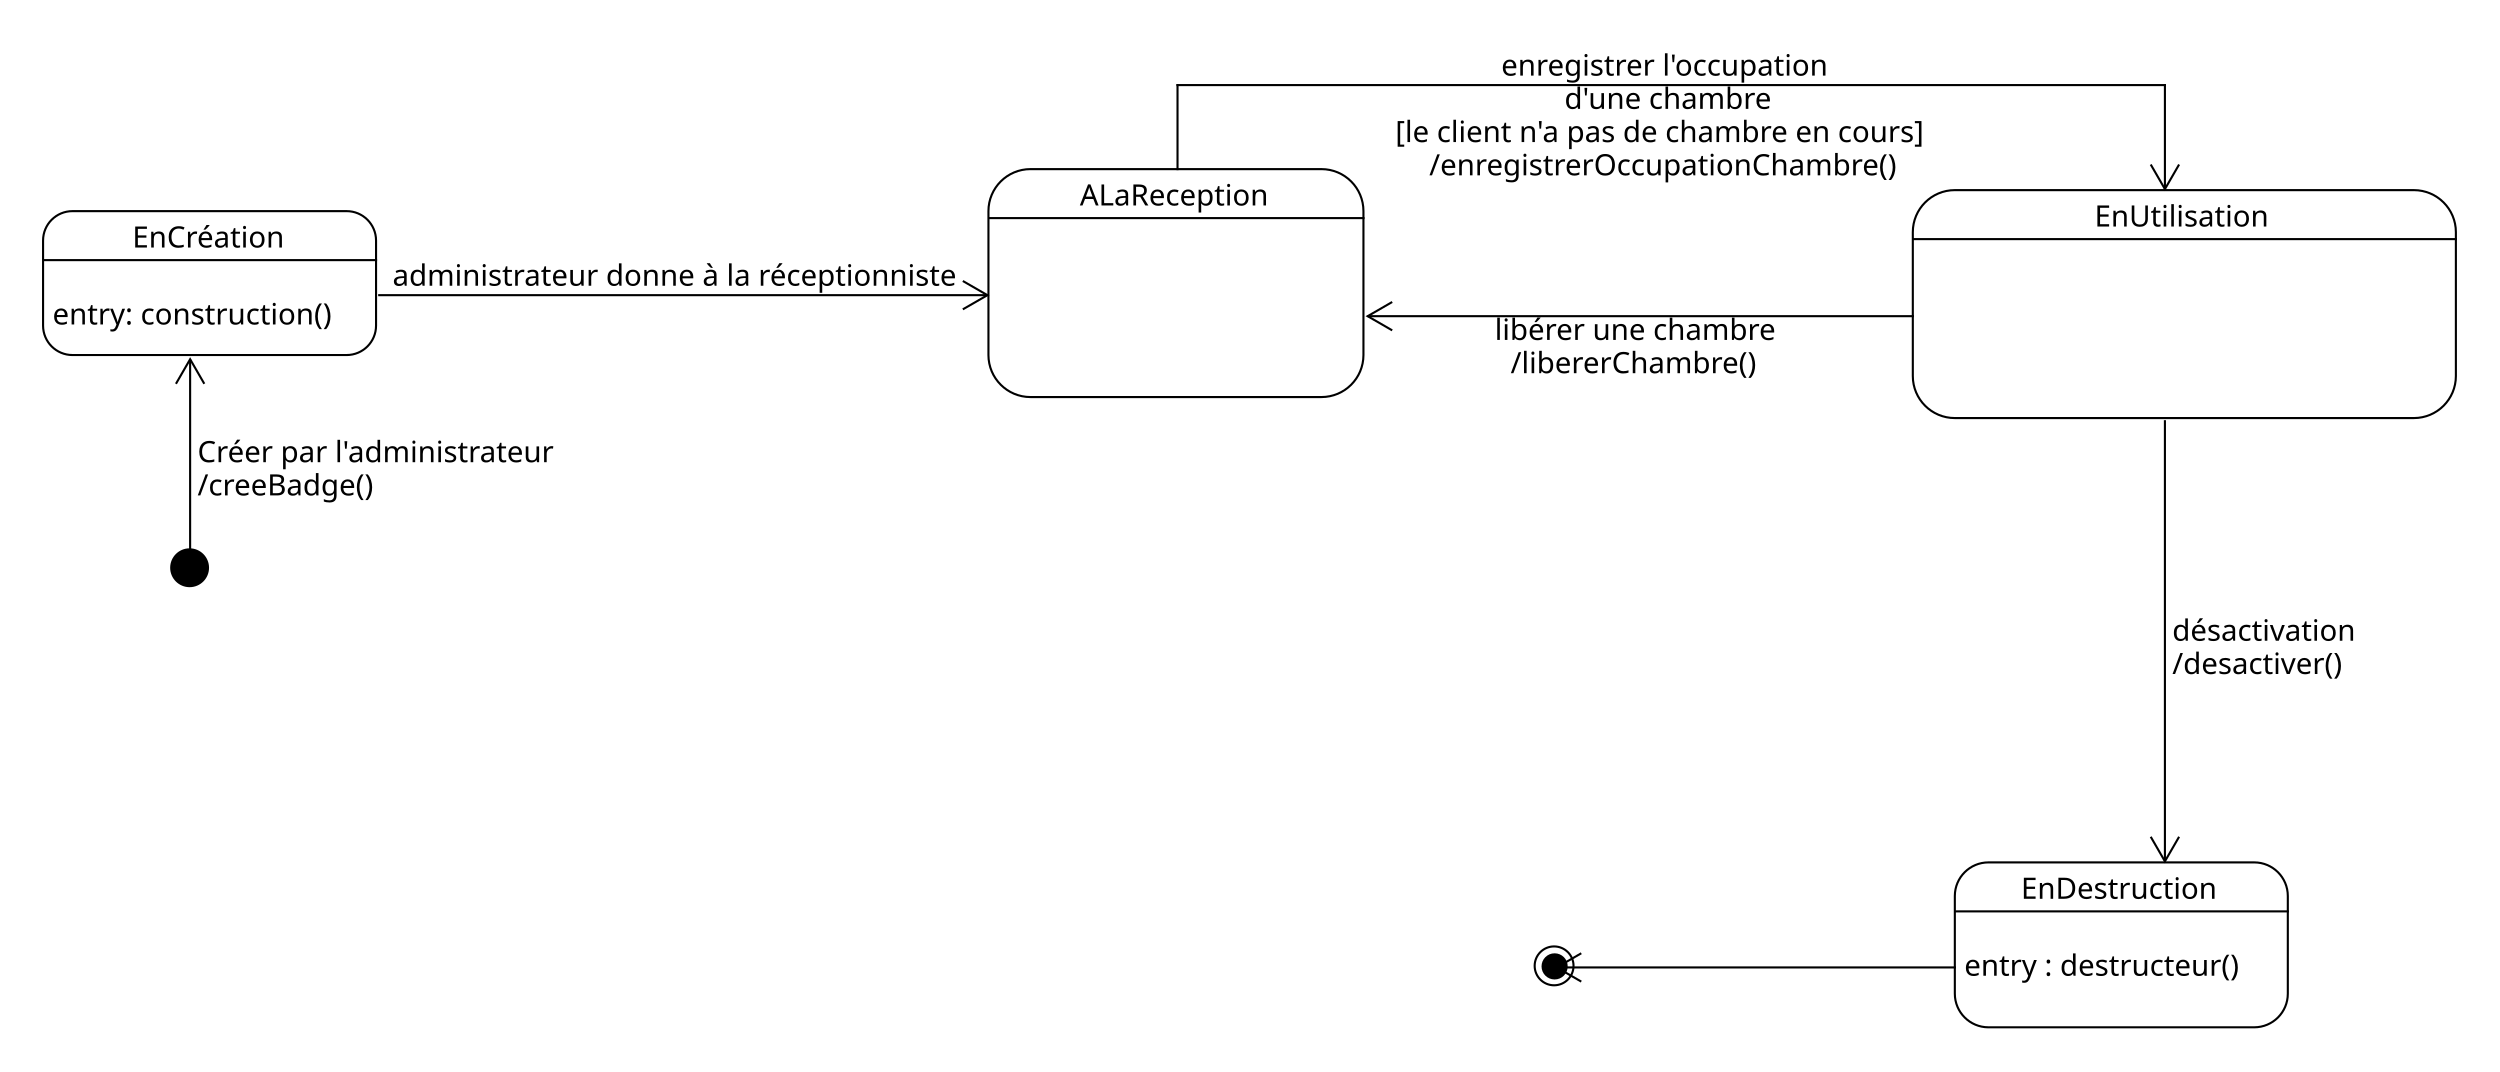
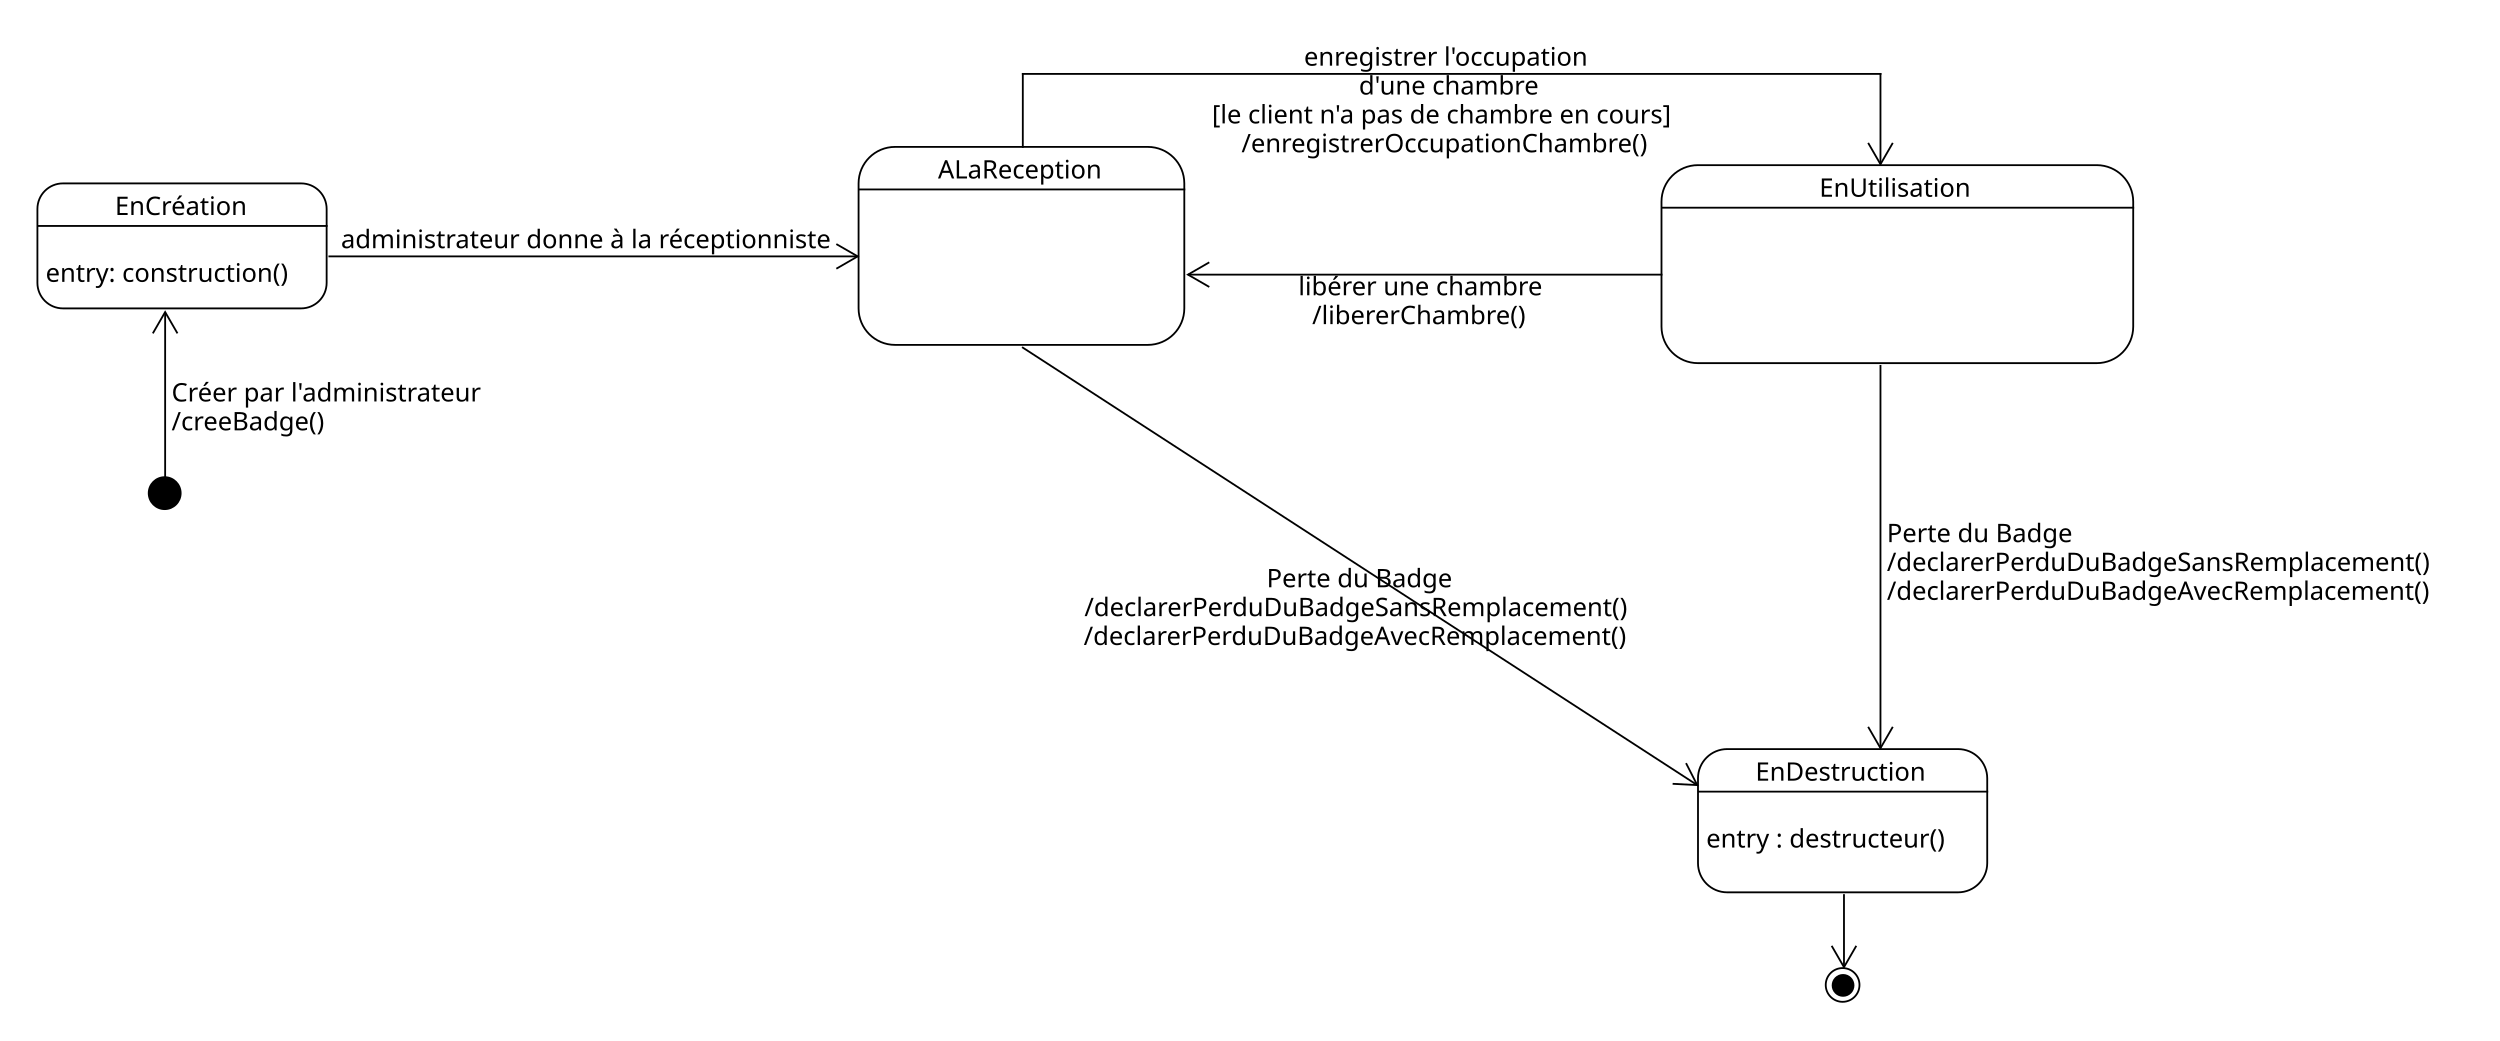
- <svg xmlns="http://www.w3.org/2000/svg" fill-opacity="1" color-rendering="auto" color-interpolation="auto" text-rendering="auto" stroke="black" stroke-linecap="square" width="1190" stroke-miterlimit="10" shape-rendering="auto" stroke-opacity="1" fill="black" stroke-dasharray="none" font-weight="normal" stroke-width="1" viewBox="0 150 1190 510" height="510" font-family="'Dialog'" font-style="normal" stroke-linejoin="miter" font-size="12px" stroke-dashoffset="0" image-rendering="auto">
+ <svg xmlns="http://www.w3.org/2000/svg" fill-opacity="1" color-rendering="auto" color-interpolation="auto" text-rendering="auto" stroke="black" stroke-linecap="square" width="1370" stroke-miterlimit="10" shape-rendering="auto" stroke-opacity="1" fill="black" stroke-dasharray="none" font-weight="normal" stroke-width="1" viewBox="0 150 1370 570" height="570" font-family="'Dialog'" font-style="normal" stroke-linejoin="miter" font-size="12px" stroke-dashoffset="0" image-rendering="auto">
  <defs id="genericDefs" />
  <g>
    <defs id="defs1">
      <clipPath clipPathUnits="userSpaceOnUse" id="clipPath1">
        <path d="M0 0 L2147483647 0 L2147483647 2147483647 L0 2147483647 L0 0 Z" />
      </clipPath>
      <clipPath clipPathUnits="userSpaceOnUse" id="clipPath2">
        <path d="M0 0 L0 80 L160 80 L160 0 Z" />
      </clipPath>
      <clipPath clipPathUnits="userSpaceOnUse" id="clipPath3">
        <path d="M0 0 L0 110 L260 110 L260 0 Z" />
      </clipPath>
      <clipPath clipPathUnits="userSpaceOnUse" id="clipPath4">
        <path d="M0 0 L0 110 L180 110 L180 0 Z" />
      </clipPath>
      <clipPath clipPathUnits="userSpaceOnUse" id="clipPath5">
        <path d="M0 0 L0 70 L160 70 L160 0 Z" />
      </clipPath>
      <clipPath clipPathUnits="userSpaceOnUse" id="clipPath6">
        <path d="M0 0 L0 20 L20 20 L20 0 Z" />
      </clipPath>
      <clipPath clipPathUnits="userSpaceOnUse" id="clipPath7">
+         <path d="M0 0 L0 270 L400 270 L400 0 Z" />
+       </clipPath>
+       <clipPath clipPathUnits="userSpaceOnUse" id="clipPath8">
        <path d="M0 0 L0 60 L290 60 L290 0 Z" />
      </clipPath>
-       <clipPath clipPathUnits="userSpaceOnUse" id="clipPath8">
+       <clipPath clipPathUnits="userSpaceOnUse" id="clipPath9">
        <path d="M0 0 L0 90 L500 90 L500 0 Z" />
      </clipPath>
-       <clipPath clipPathUnits="userSpaceOnUse" id="clipPath9">
-         <path d="M0 0 L0 30 L220 30 L220 0 Z" />
-       </clipPath>
      <clipPath clipPathUnits="userSpaceOnUse" id="clipPath10">
-         <path d="M0 0 L0 240 L120 240 L120 0 Z" />
+         <path d="M0 0 L0 70 L30 70 L30 0 Z" />
      </clipPath>
      <clipPath clipPathUnits="userSpaceOnUse" id="clipPath11">
+         <path d="M0 0 L0 240 L330 240 L330 0 Z" />
+       </clipPath>
+       <clipPath clipPathUnits="userSpaceOnUse" id="clipPath12">
        <path d="M0 0 L0 130 L200 130 L200 0 Z" />
      </clipPath>
-       <clipPath clipPathUnits="userSpaceOnUse" id="clipPath12">
+       <clipPath clipPathUnits="userSpaceOnUse" id="clipPath13">
        <path d="M0 0 L0 40 L320 40 L320 0 Z" />
      </clipPath>
    </defs>
    <g fill="rgb(255,255,255)" fill-opacity="0" transform="translate(930,560)" stroke-opacity="0" stroke="rgb(255,255,255)">
      <rect x="0.5" y="0.5" clip-path="url(#clipPath2)" width="158.5" rx="16" ry="16" height="78.5" stroke="none" />
    </g>
    <g transform="translate(930,560)">
      <rect x="0.5" y="0.5" clip-path="url(#clipPath2)" fill="none" width="158.5" rx="16" ry="16" height="78.5" />
      <text x="32" font-size="14px" y="17.817" clip-path="url(#clipPath2)" font-family="sans-serif" stroke="none" xml:space="preserve">EnDestruction</text>
      <path fill="none" d="M1 23.817 L159 23.817" clip-path="url(#clipPath2)" />
      <text x="5" font-size="14px" y="54.452" clip-path="url(#clipPath2)" font-family="sans-serif" stroke="none" xml:space="preserve">entry : destructeur()</text>
    </g>
    <g fill="rgb(255,255,255)" fill-opacity="0" transform="translate(910,240)" stroke-opacity="0" stroke="rgb(255,255,255)">
      <rect x="0.5" y="0.5" clip-path="url(#clipPath3)" width="258.5" rx="20" ry="20" height="108.5" stroke="none" />
    </g>
    <g transform="translate(910,240)">
      <rect x="0.5" y="0.5" clip-path="url(#clipPath3)" fill="none" width="258.5" rx="20" ry="20" height="108.5" />
      <text x="87" font-size="14px" y="17.817" clip-path="url(#clipPath3)" font-family="sans-serif" stroke="none" xml:space="preserve">EnUtilisation</text>
      <path fill="none" d="M1 23.817 L259 23.817" clip-path="url(#clipPath3)" />
    </g>
    <g fill="rgb(255,255,255)" fill-opacity="0" transform="translate(470,230)" stroke-opacity="0" stroke="rgb(255,255,255)">
      <rect x="0.5" y="0.5" clip-path="url(#clipPath4)" width="178.5" rx="20" ry="20" height="108.5" stroke="none" />
    </g>
    <g transform="translate(470,230)">
      <rect x="0.5" y="0.5" clip-path="url(#clipPath4)" fill="none" width="178.5" rx="20" ry="20" height="108.5" />
      <text x="44" font-size="14px" y="17.817" clip-path="url(#clipPath4)" font-family="sans-serif" stroke="none" xml:space="preserve">ALaReception</text>
      <path fill="none" d="M1 23.817 L179 23.817" clip-path="url(#clipPath4)" />
    </g>
    <g fill="rgb(255,255,255)" fill-opacity="0" transform="translate(20,250)" stroke-opacity="0" stroke="rgb(255,255,255)">
      <rect x="0.5" y="0.5" clip-path="url(#clipPath5)" width="158.5" rx="14" ry="14" height="68.5" stroke="none" />
    </g>
    <g transform="translate(20,250)">
      <rect x="0.5" y="0.5" clip-path="url(#clipPath5)" fill="none" width="158.5" rx="14" ry="14" height="68.5" />
      <text x="43" font-size="14px" y="17.817" clip-path="url(#clipPath5)" font-family="sans-serif" stroke="none" xml:space="preserve">EnCréation</text>
      <path fill="none" d="M1 23.817 L159 23.817" clip-path="url(#clipPath5)" />
      <text x="5" font-size="14px" y="54.452" clip-path="url(#clipPath5)" font-family="sans-serif" stroke="none" xml:space="preserve">entry: construction()</text>
    </g>
-     <g fill="rgb(255,255,255)" fill-opacity="0" transform="translate(730,600)" stroke-opacity="0" stroke="rgb(255,255,255)">
+     <g fill="rgb(255,255,255)" fill-opacity="0" transform="translate(1000,680)" stroke-opacity="0" stroke="rgb(255,255,255)">
      <circle r="9.25" clip-path="url(#clipPath6)" cx="9.75" cy="9.75" stroke="none" />
    </g>
-     <g transform="translate(730,600)">
+     <g transform="translate(1000,680)">
      <circle fill="none" r="9.25" clip-path="url(#clipPath6)" cx="9.75" cy="9.75" />
      <circle r="6.227" clip-path="url(#clipPath6)" cx="10" cy="10" stroke="none" />
    </g>
-     <g fill="rgb(255,255,255)" fill-opacity="0" transform="translate(730,600)" stroke-opacity="0" stroke="rgb(255,255,255)">
+     <g fill="rgb(255,255,255)" fill-opacity="0" transform="translate(1000,680)" stroke-opacity="0" stroke="rgb(255,255,255)">
      <circle fill="none" r="6.227" clip-path="url(#clipPath6)" cx="10" cy="10" />
    </g>
    <g transform="translate(80,410)">
      <circle r="8.75" clip-path="url(#clipPath6)" cx="10.25" cy="10.25" stroke="none" />
      <circle fill="none" r="8.75" clip-path="url(#clipPath6)" cx="10.25" cy="10.25" />
    </g>
+     <g transform="translate(550,330)">
+       <path fill="none" d="M10.5 10.5 L379.661 249.956" clip-path="url(#clipPath7)" />
+       <path fill="none" d="M367.098 249.554 L380.08 250.228 L374.173 238.648" clip-path="url(#clipPath7)" />
+       <text x="144.106" font-size="14px" y="141.817" clip-path="url(#clipPath7)" font-family="sans-serif" stroke="none" xml:space="preserve">Perte du Badge</text>
+       <text x="44.247" font-size="14px" y="157.635" clip-path="url(#clipPath7)" font-family="sans-serif" stroke="none" xml:space="preserve">/declarerPerduDuBadgeSansRemplacement()</text>
+       <text x="43.857" font-size="14px" y="173.452" clip-path="url(#clipPath7)" font-family="sans-serif" stroke="none" xml:space="preserve">/declarerPerduDuBadgeAvecRemplacement()</text>
+     </g>
    <g transform="translate(640,280)">
-       <path fill="none" d="M270.5 20.5 L11.5 20.5" clip-path="url(#clipPath7)" />
-       <path fill="none" d="M22.258 14 L11 20.5 L22.258 27" clip-path="url(#clipPath7)" />
-       <text x="71.501" font-size="14px" y="31.817" clip-path="url(#clipPath7)" font-family="sans-serif" stroke="none" xml:space="preserve">libérer une chambre</text>
-       <text x="79.037" font-size="14px" y="47.635" clip-path="url(#clipPath7)" font-family="sans-serif" stroke="none" xml:space="preserve">/libererChambre()</text>
+       <path fill="none" d="M270.5 20.5 L11.5 20.5" clip-path="url(#clipPath8)" />
+       <path fill="none" d="M22.258 14 L11 20.5 L22.258 27" clip-path="url(#clipPath8)" />
+       <text x="71.501" font-size="14px" y="31.817" clip-path="url(#clipPath8)" font-family="sans-serif" stroke="none" xml:space="preserve">libérer une chambre</text>
+       <text x="79.037" font-size="14px" y="47.635" clip-path="url(#clipPath8)" font-family="sans-serif" stroke="none" xml:space="preserve">/libererChambre()</text>
    </g>
    <g transform="translate(550,170)">
-       <path fill="none" d="M10.5 60.5 L10.5 20.5" clip-path="url(#clipPath8)" />
-       <path fill="none" d="M10.5 20.5 L480.5 20.5" clip-path="url(#clipPath8)" />
-       <path fill="none" d="M480.5 20.5 L480.5 69.5" clip-path="url(#clipPath8)" />
-       <path fill="none" d="M474 58.742 L480.5 70 L487 58.742" clip-path="url(#clipPath8)" />
-       <text x="164.575" font-size="14px" y="16" clip-path="url(#clipPath8)" font-family="sans-serif" stroke="none" xml:space="preserve">enregistrer l'occupation</text>
-       <text x="194.688" font-size="14px" y="31.817" clip-path="url(#clipPath8)" font-family="sans-serif" stroke="none" xml:space="preserve">d'une chambre</text>
-       <text x="114.16" font-size="14px" y="47.635" clip-path="url(#clipPath8)" font-family="sans-serif" stroke="none" xml:space="preserve">[le client n'a pas de chambre en cours]</text>
-       <text x="130.296" font-size="14px" y="63.452" clip-path="url(#clipPath8)" font-family="sans-serif" stroke="none" xml:space="preserve">/enregistrerOccupationChambre()</text>
+       <path fill="none" d="M10.5 60.5 L10.5 20.5" clip-path="url(#clipPath9)" />
+       <path fill="none" d="M10.5 20.5 L480.5 20.5" clip-path="url(#clipPath9)" />
+       <path fill="none" d="M480.5 20.5 L480.5 69.5" clip-path="url(#clipPath9)" />
+       <path fill="none" d="M474 58.742 L480.5 70 L487 58.742" clip-path="url(#clipPath9)" />
+       <text x="164.575" font-size="14px" y="16" clip-path="url(#clipPath9)" font-family="sans-serif" stroke="none" xml:space="preserve">enregistrer l'occupation</text>
+       <text x="194.688" font-size="14px" y="31.817" clip-path="url(#clipPath9)" font-family="sans-serif" stroke="none" xml:space="preserve">d'une chambre</text>
+       <text x="114.16" font-size="14px" y="47.635" clip-path="url(#clipPath9)" font-family="sans-serif" stroke="none" xml:space="preserve">[le client n'a pas de chambre en cours]</text>
+       <text x="130.296" font-size="14px" y="63.452" clip-path="url(#clipPath9)" font-family="sans-serif" stroke="none" xml:space="preserve">/enregistrerOccupationChambre()</text>
    </g>
-     <g transform="translate(730,600)">
-       <path fill="none" d="M200.5 10.5 L11.5 10.5" clip-path="url(#clipPath9)" />
-       <path fill="none" d="M22.258 4 L11 10.5 L22.258 17" clip-path="url(#clipPath9)" />
+     <g transform="translate(1000,630)">
+       <path fill="none" d="M10.5 10.5 L10.5 49.5" clip-path="url(#clipPath10)" />
+       <path fill="none" d="M4 38.742 L10.5 50 L17 38.742" clip-path="url(#clipPath10)" />
    </g>
    <g transform="translate(1020,340)">
-       <path fill="none" d="M10.5 10.5 L10.5 219.5" clip-path="url(#clipPath10)" />
-       <path fill="none" d="M4 208.742 L10.5 220 L17 208.742" clip-path="url(#clipPath10)" />
-       <text x="14" font-size="14px" y="115" clip-path="url(#clipPath10)" font-family="sans-serif" stroke="none" xml:space="preserve">désactivation</text>
-       <text x="14" font-size="14px" y="130.817" clip-path="url(#clipPath10)" font-family="sans-serif" stroke="none" xml:space="preserve">/desactiver()</text>
+       <path fill="none" d="M10.5 10.5 L10.5 219.5" clip-path="url(#clipPath11)" />
+       <path fill="none" d="M4 208.742 L10.5 220 L17 208.742" clip-path="url(#clipPath11)" />
+       <text x="14" font-size="14px" y="107.091" clip-path="url(#clipPath11)" font-family="sans-serif" stroke="none" xml:space="preserve">Perte du Badge</text>
+       <text x="14" font-size="14px" y="122.909" clip-path="url(#clipPath11)" font-family="sans-serif" stroke="none" xml:space="preserve">/declarerPerduDuBadgeSansRemplacement()</text>
+       <text x="14" font-size="14px" y="138.726" clip-path="url(#clipPath11)" font-family="sans-serif" stroke="none" xml:space="preserve">/declarerPerduDuBadgeAvecRemplacement()</text>
    </g>
    <g transform="translate(80,310)">
-       <path fill="none" d="M10.5 110.5 L10.5 11.5" clip-path="url(#clipPath11)" />
-       <path fill="none" d="M17 22.258 L10.5 11 L4 22.258" clip-path="url(#clipPath11)" />
-       <text x="14" font-size="14px" y="60" clip-path="url(#clipPath11)" font-family="sans-serif" stroke="none" xml:space="preserve">Créer par l'administrateur</text>
-       <text x="14" font-size="14px" y="75.817" clip-path="url(#clipPath11)" font-family="sans-serif" stroke="none" xml:space="preserve">/creeBadge()</text>
+       <path fill="none" d="M10.5 110.5 L10.5 11.5" clip-path="url(#clipPath12)" />
+       <path fill="none" d="M17 22.258 L10.5 11 L4 22.258" clip-path="url(#clipPath12)" />
+       <text x="14" font-size="14px" y="60" clip-path="url(#clipPath12)" font-family="sans-serif" stroke="none" xml:space="preserve">Créer par l'administrateur</text>
+       <text x="14" font-size="14px" y="75.817" clip-path="url(#clipPath12)" font-family="sans-serif" stroke="none" xml:space="preserve">/creeBadge()</text>
    </g>
    <g transform="translate(170,270)">
-       <path fill="none" d="M10.5 20.5 L299.5 20.5" clip-path="url(#clipPath12)" />
-       <path fill="none" d="M288.742 27 L300 20.5 L288.742 14" clip-path="url(#clipPath12)" />
-       <text x="16.856" font-size="14px" y="16" clip-path="url(#clipPath12)" font-family="sans-serif" stroke="none" xml:space="preserve">administrateur donne à la réceptionniste</text>
+       <path fill="none" d="M10.5 20.5 L299.5 20.5" clip-path="url(#clipPath13)" />
+       <path fill="none" d="M288.742 27 L300 20.5 L288.742 14" clip-path="url(#clipPath13)" />
+       <text x="16.856" font-size="14px" y="16" clip-path="url(#clipPath13)" font-family="sans-serif" stroke="none" xml:space="preserve">administrateur donne à la réceptionniste</text>
    </g>
  </g>
</svg>
